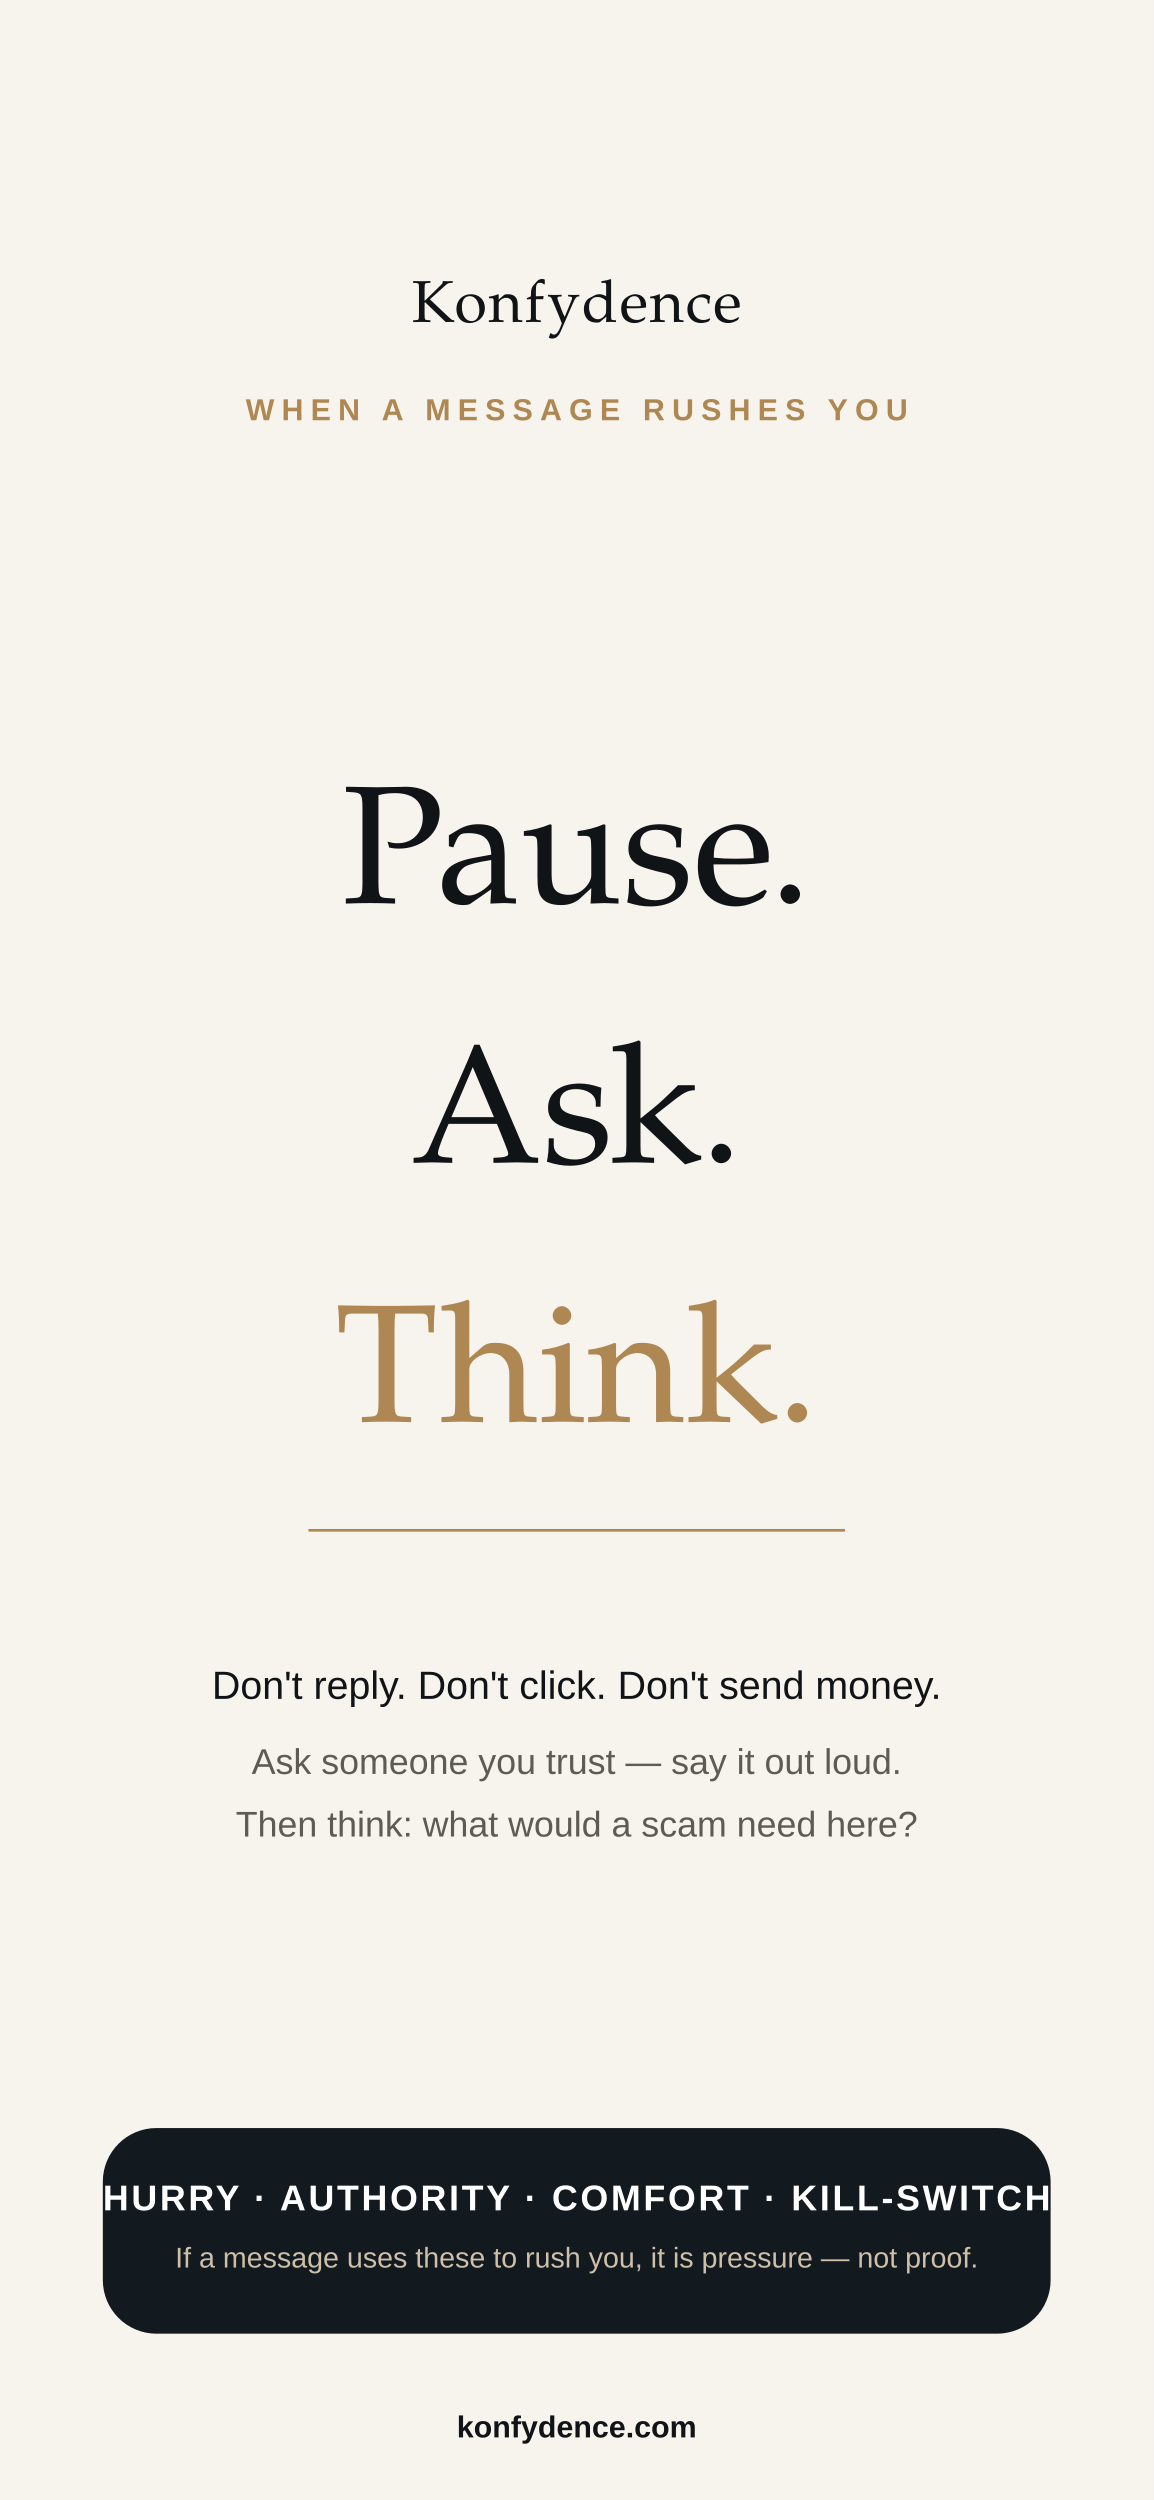
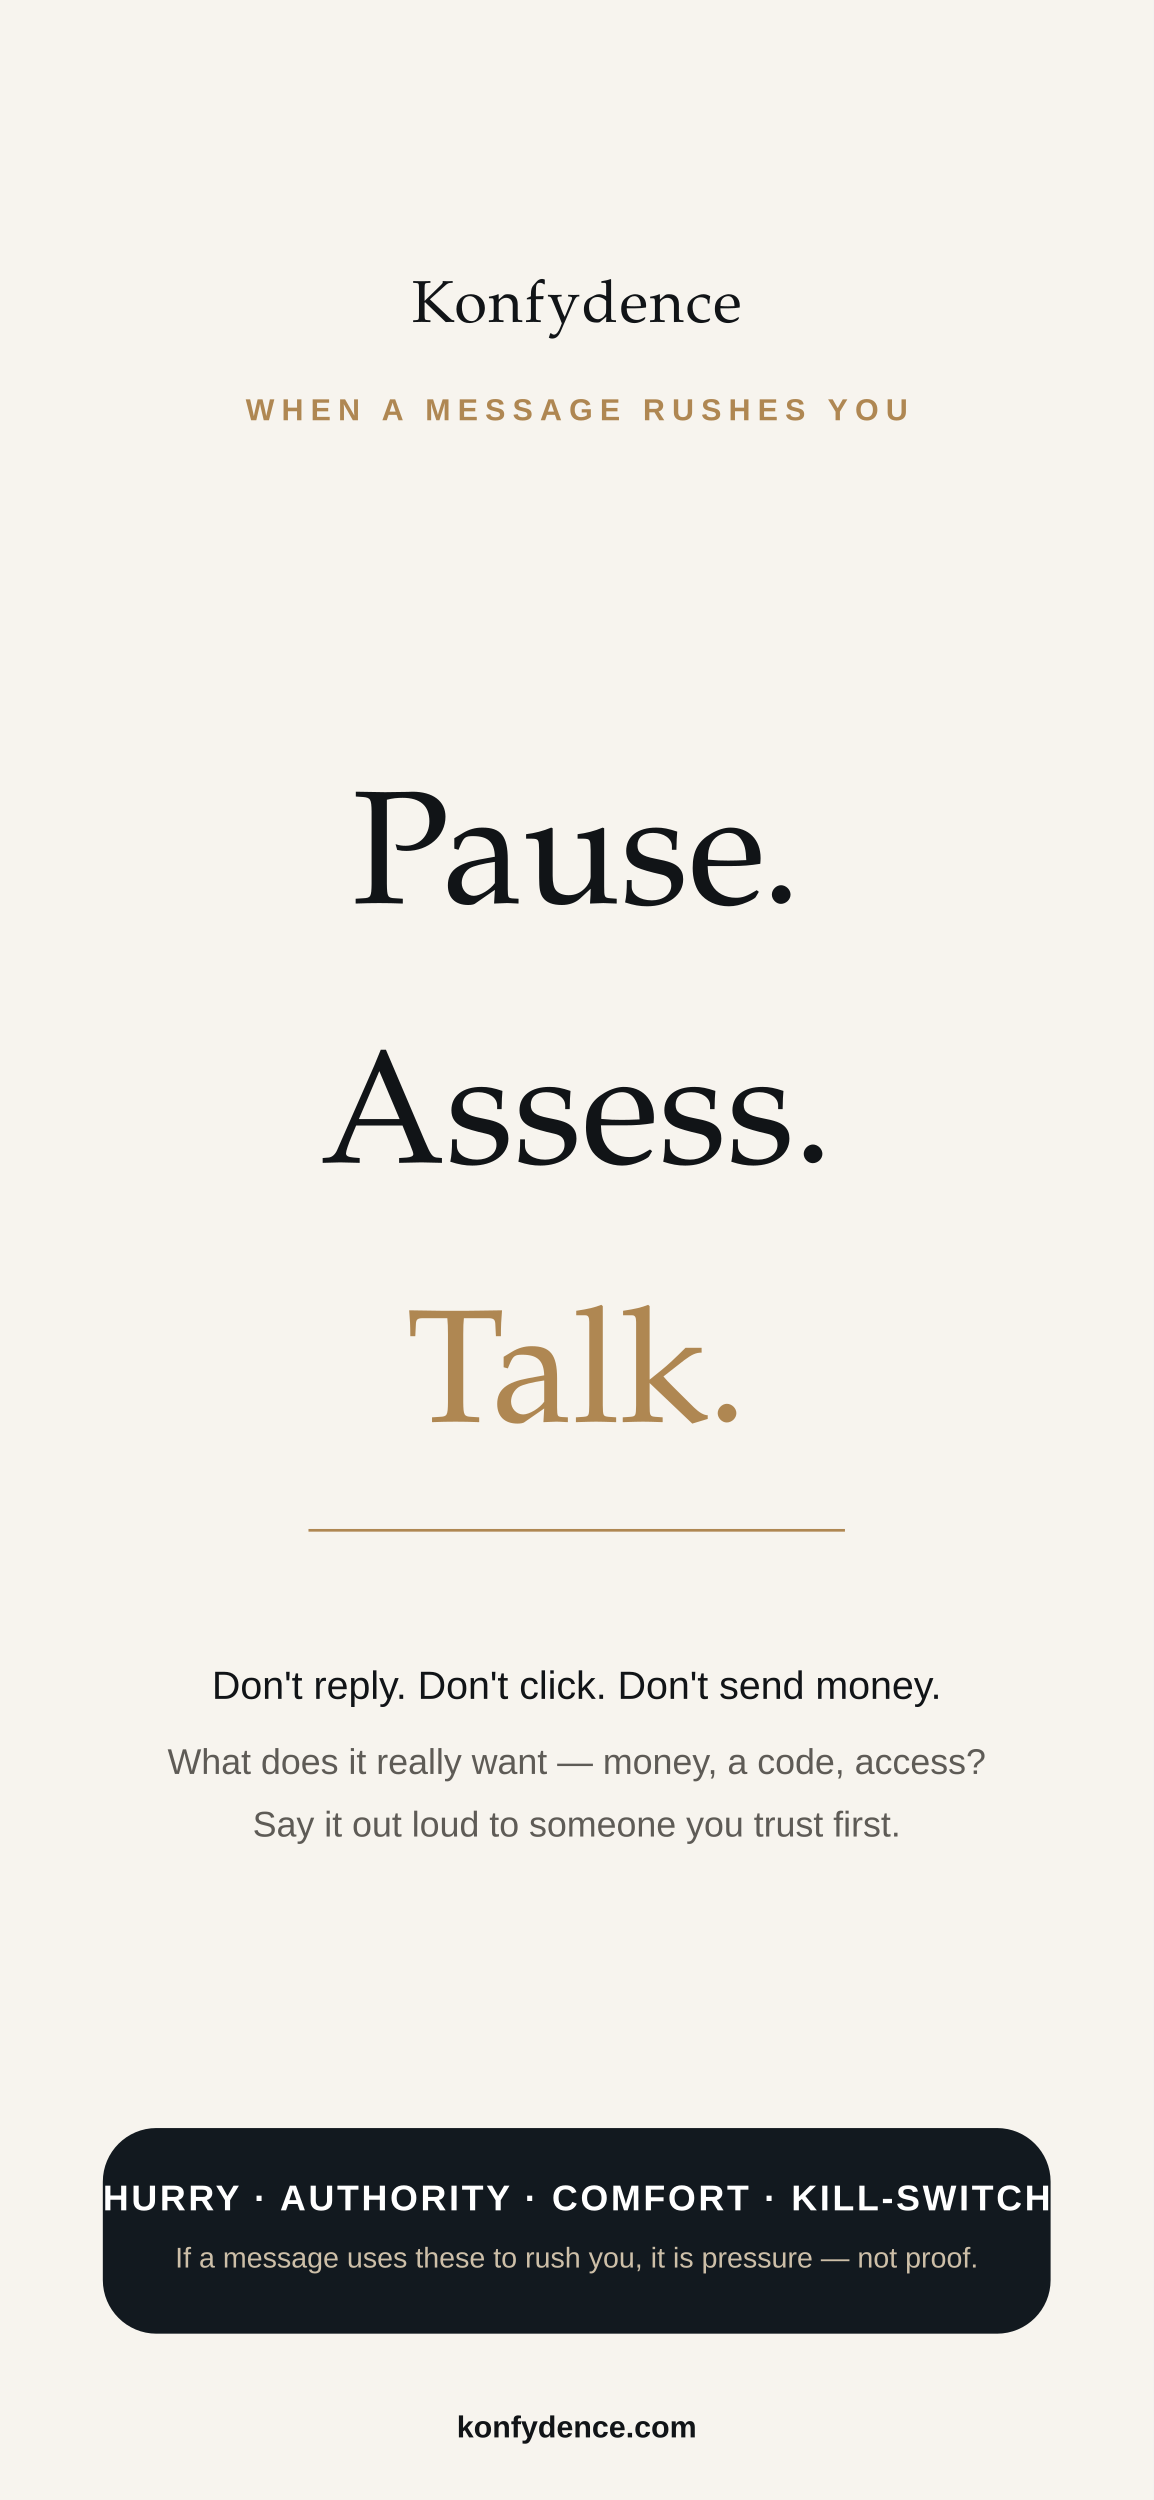
<svg xmlns="http://www.w3.org/2000/svg" width="1290" height="2796" viewBox="0 0 1290 2796" role="img" aria-labelledby="title desc">
  <rect width="1290" height="2796" fill="#f7f4ee" />
  <text x="645" y="360" text-anchor="middle" font-family="Iowan Old Style, Palatino, Georgia, serif" font-size="66" letter-spacing="2" fill="#111417">Konfydence</text>
  <text x="645" y="470" text-anchor="middle" font-family="Arial, Helvetica, sans-serif" font-size="34" font-weight="700" letter-spacing="8" fill="#af8752">WHEN A MESSAGE RUSHES YOU</text>
-   <text x="645" y="1010" text-anchor="middle" font-family="Iowan Old Style, Palatino, Georgia, serif" font-size="188" fill="#111417">Pause.</text>
-   <text x="645" y="1300" text-anchor="middle" font-family="Iowan Old Style, Palatino, Georgia, serif" font-size="188" fill="#111417">Ask.</text>
-   <text x="645" y="1590" text-anchor="middle" font-family="Iowan Old Style, Palatino, Georgia, serif" font-size="188" fill="#af8752">Think.</text>
+   <text x="645" y="1010" text-anchor="middle" font-family="Iowan Old Style, Palatino, Georgia, serif" font-size="180" fill="#111417">Pause.</text>
+   <text x="645" y="1300" text-anchor="middle" font-family="Iowan Old Style, Palatino, Georgia, serif" font-size="180" fill="#111417">Assess.</text>
+   <text x="645" y="1590" text-anchor="middle" font-family="Iowan Old Style, Palatino, Georgia, serif" font-size="180" fill="#af8752">Talk.</text>
  <rect x="345" y="1710" width="600" height="3" fill="#af8752" />
  <text x="645" y="1900" text-anchor="middle" font-family="Arial, Helvetica, sans-serif" font-size="44" fill="#111417">Don't reply. Don't click. Don't send money.</text>
-   <text x="645" y="1984" text-anchor="middle" font-family="Arial, Helvetica, sans-serif" font-size="40" fill="#5e5b56">Ask someone you trust — say it out loud.</text>
-   <text x="645" y="2054" text-anchor="middle" font-family="Arial, Helvetica, sans-serif" font-size="40" fill="#5e5b56">Then think: what would a scam need here?</text>
+   <text x="645" y="1984" text-anchor="middle" font-family="Arial, Helvetica, sans-serif" font-size="40" fill="#5e5b56">What does it really want — money, a code, access?</text>
+   <text x="645" y="2054" text-anchor="middle" font-family="Arial, Helvetica, sans-serif" font-size="40" fill="#5e5b56">Say it out loud to someone you trust first.</text>
  <rect x="115" y="2380" width="1060" height="230" rx="60" fill="#12191f" />
  <text x="645" y="2472" text-anchor="middle" font-family="Arial, Helvetica, sans-serif" font-size="40" font-weight="700" letter-spacing="3" fill="#fff">HURRY · AUTHORITY · COMFORT · KILL-SWITCH</text>
  <text x="645" y="2536" text-anchor="middle" font-family="Arial, Helvetica, sans-serif" font-size="32" fill="#cdbfa8">If a message uses these to rush you, it is pressure — not proof.</text>
  <text x="645" y="2726" text-anchor="middle" font-family="Arial, Helvetica, sans-serif" font-size="34" font-weight="700" fill="#111417">konfydence.com</text>
</svg>
